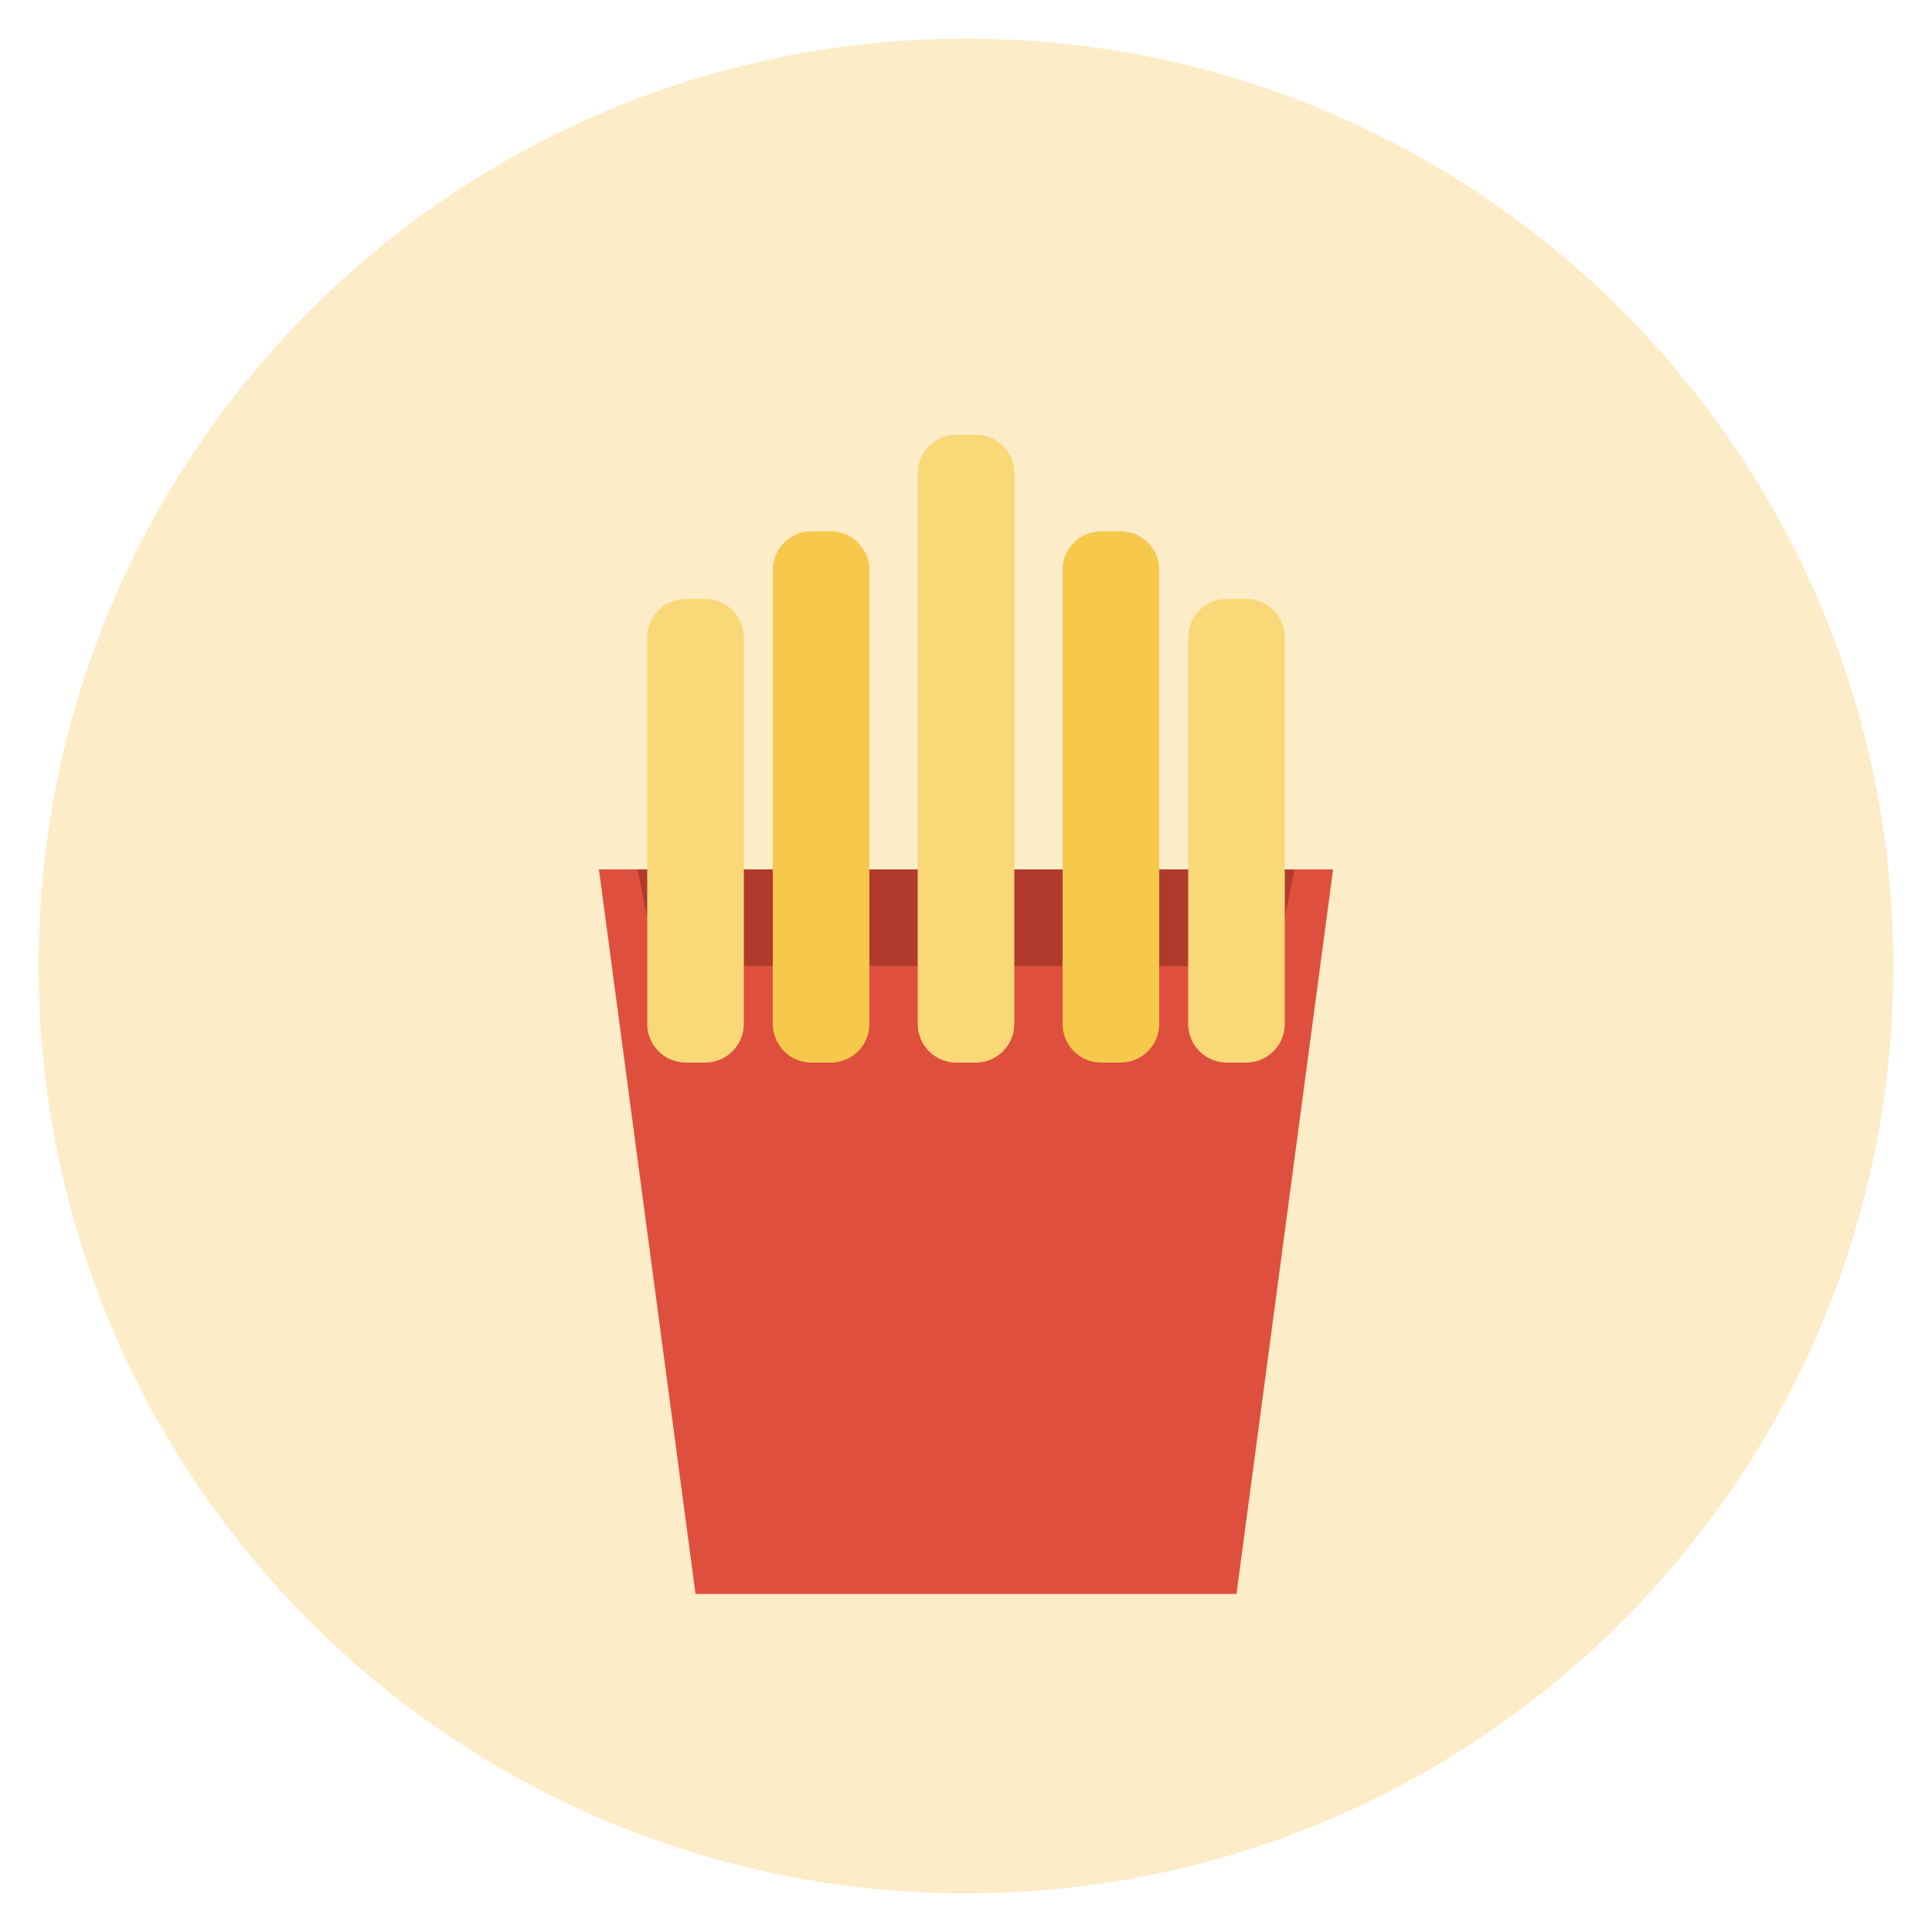
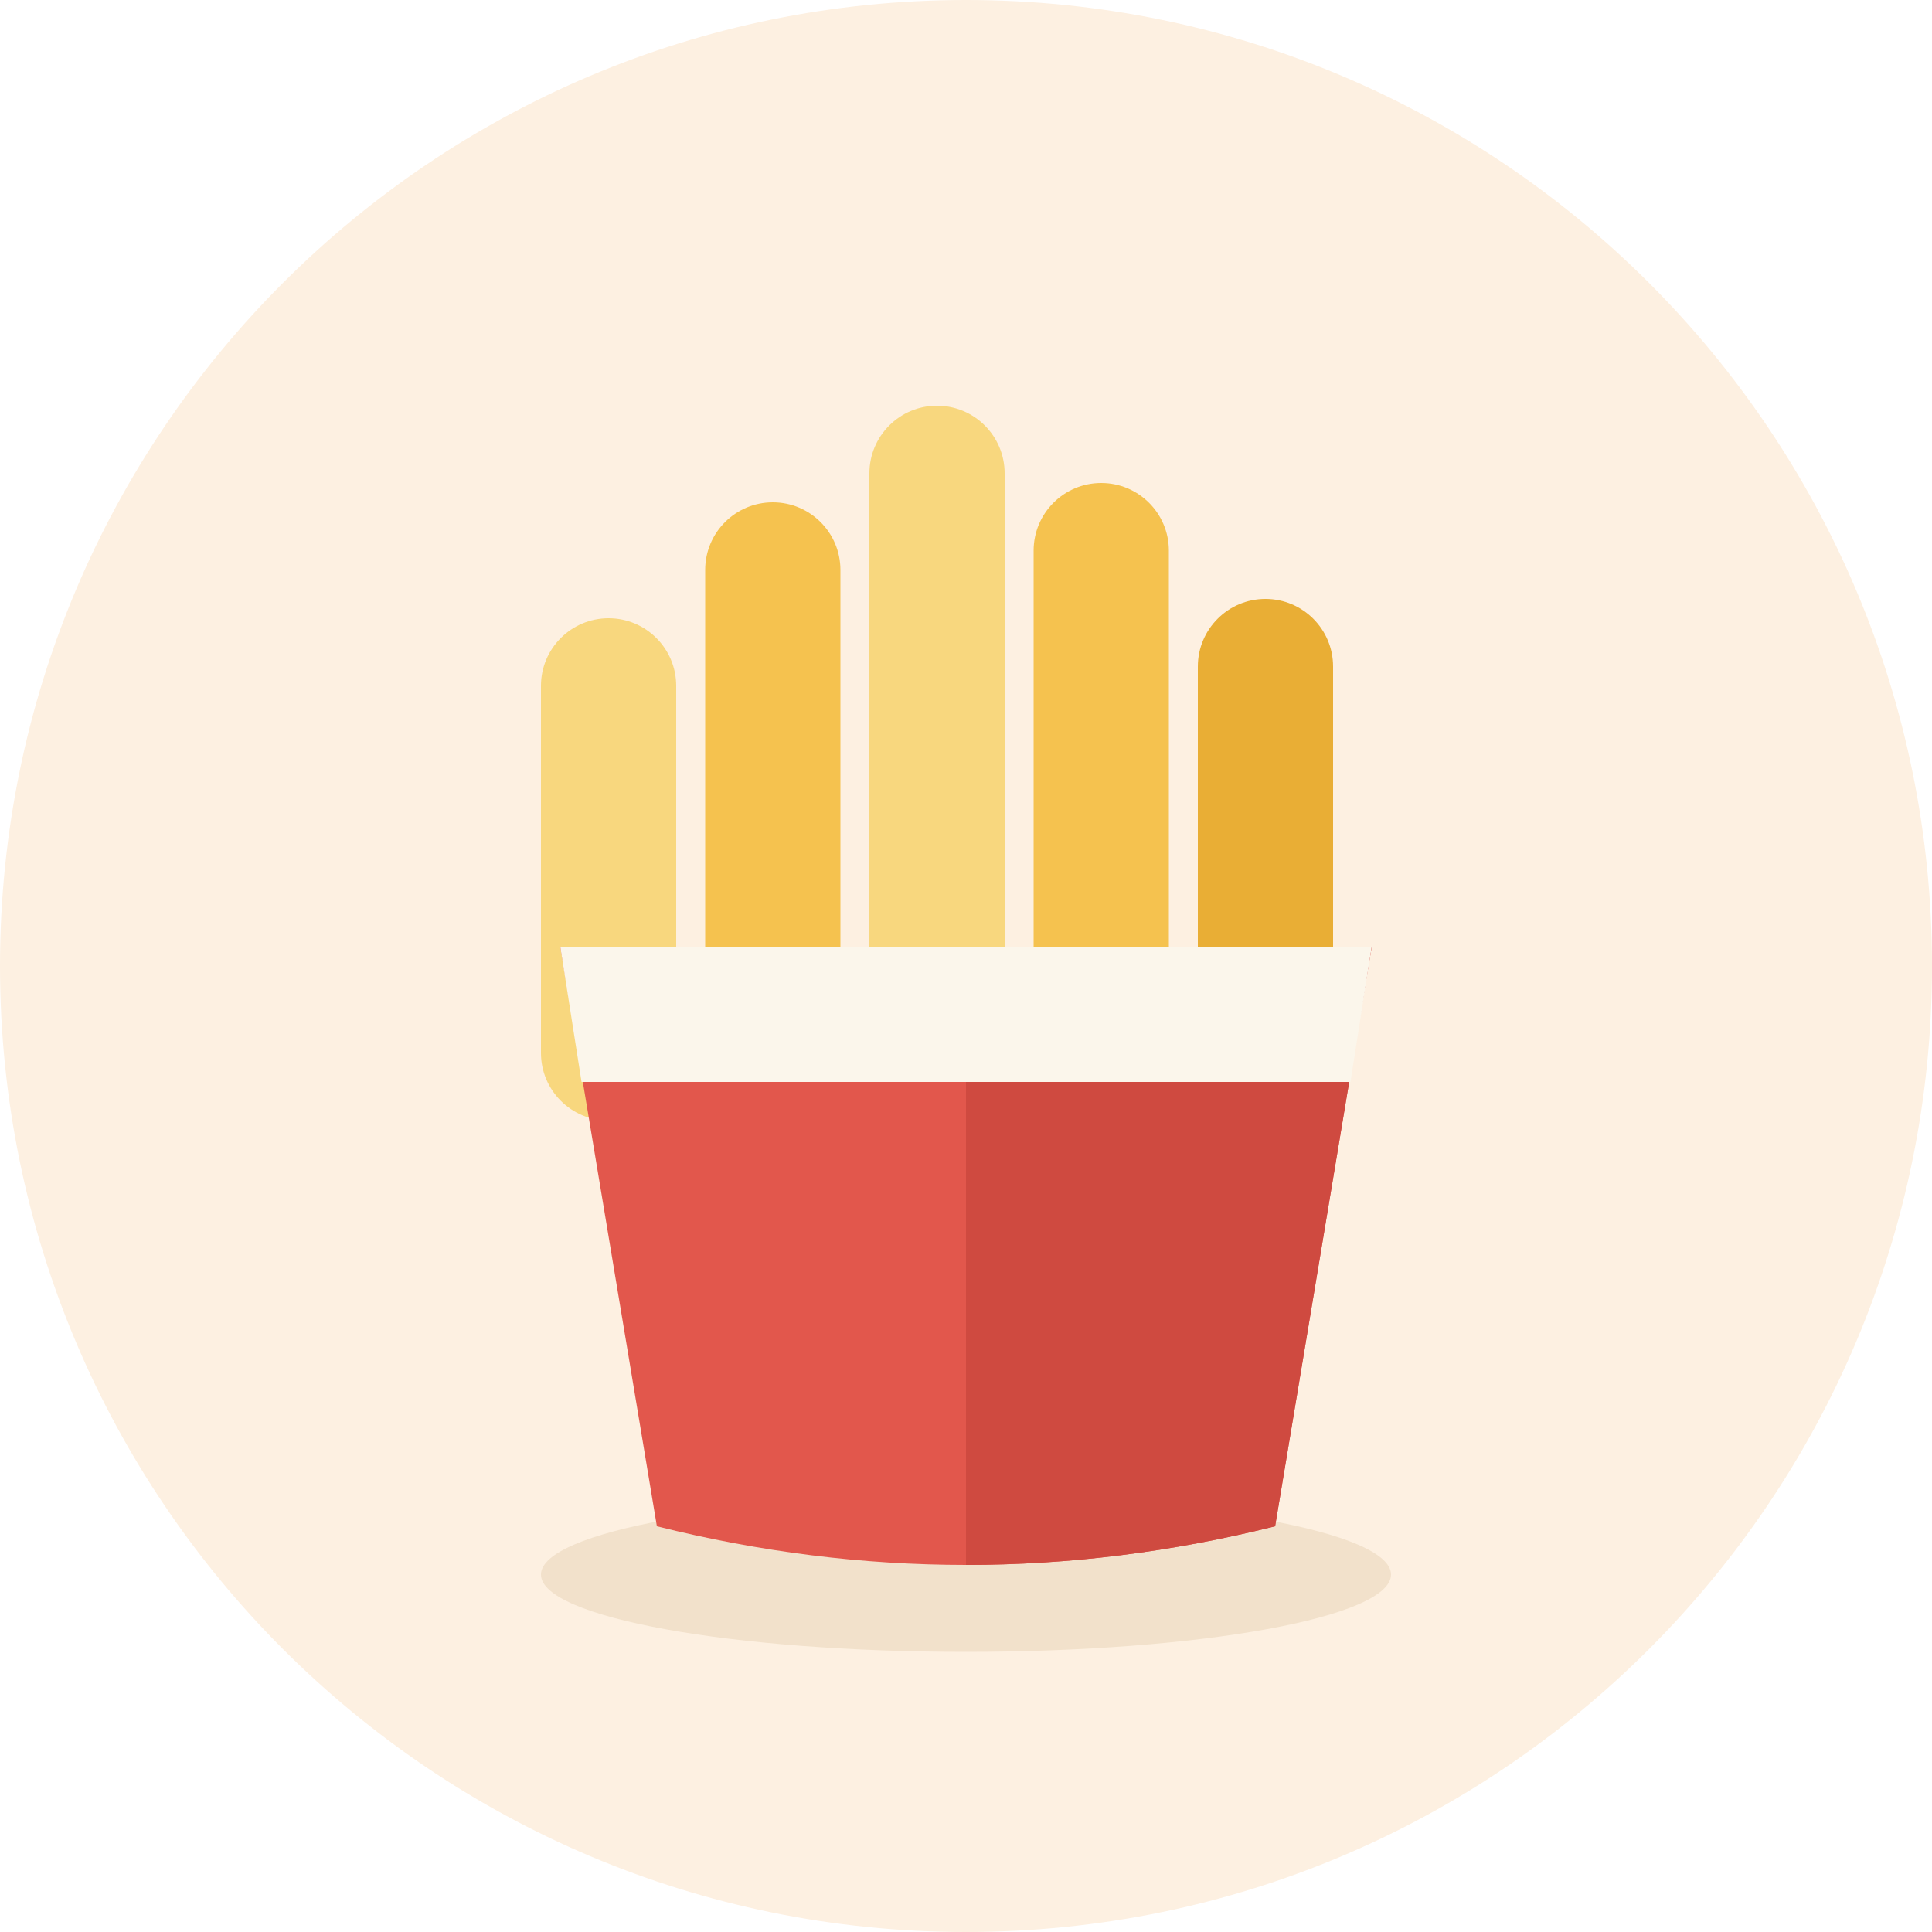
<svg xmlns="http://www.w3.org/2000/svg" viewBox="0 0 200 200">
-   <circle cx="100" cy="100" r="96" fill="#FDECC8" />
-   <path d="M62 90 L138 90 L128 165 L72 165 Z" fill="#DE4F3E" />
-   <path d="M66 90 L134 90 L132 100 L68 100 Z" fill="#B23A2C" />
-   <rect x="80" y="55" width="10" height="55" rx="4" fill="#F6C84C" />
-   <rect x="95" y="45" width="10" height="65" rx="4" fill="#F8D877" />
-   <rect x="110" y="55" width="10" height="55" rx="4" fill="#F6C84C" />
-   <rect x="123" y="62" width="10" height="48" rx="4" fill="#F8D877" />
-   <rect x="67" y="62" width="10" height="48" rx="4" fill="#F8D877" />
+   <circle cx="100" cy="100" r="100" fill="#FDF0E1" />
+   <ellipse cx="100" cy="163" rx="44" ry="8" fill="#F2E1CB" />
+   <rect x="56" y="64" width="14" height="52" rx="7" fill="#F8D77E" />
+   <rect x="73" y="52" width="14" height="64" rx="7" fill="#F5C24F" />
+   <rect x="90" y="42" width="14" height="74" rx="7" fill="#F8D77E" />
+   <rect x="107" y="50" width="14" height="66" rx="7" fill="#F5C24F" />
+   <rect x="124" y="62" width="14" height="54" rx="7" fill="#E9AE35" />
+   <path d="M58 98 h84 l-10 60 q-32 8 -64 0 z" fill="#E2574C" />
+   <path d="M100 98 h42 l-10 60 q-16 4 -32 4 z" fill="#CF4A40" />
+   <path d="M58 98 h84 l-2.2 14 h-79.6 z" fill="#FBF6EB" />
</svg>
